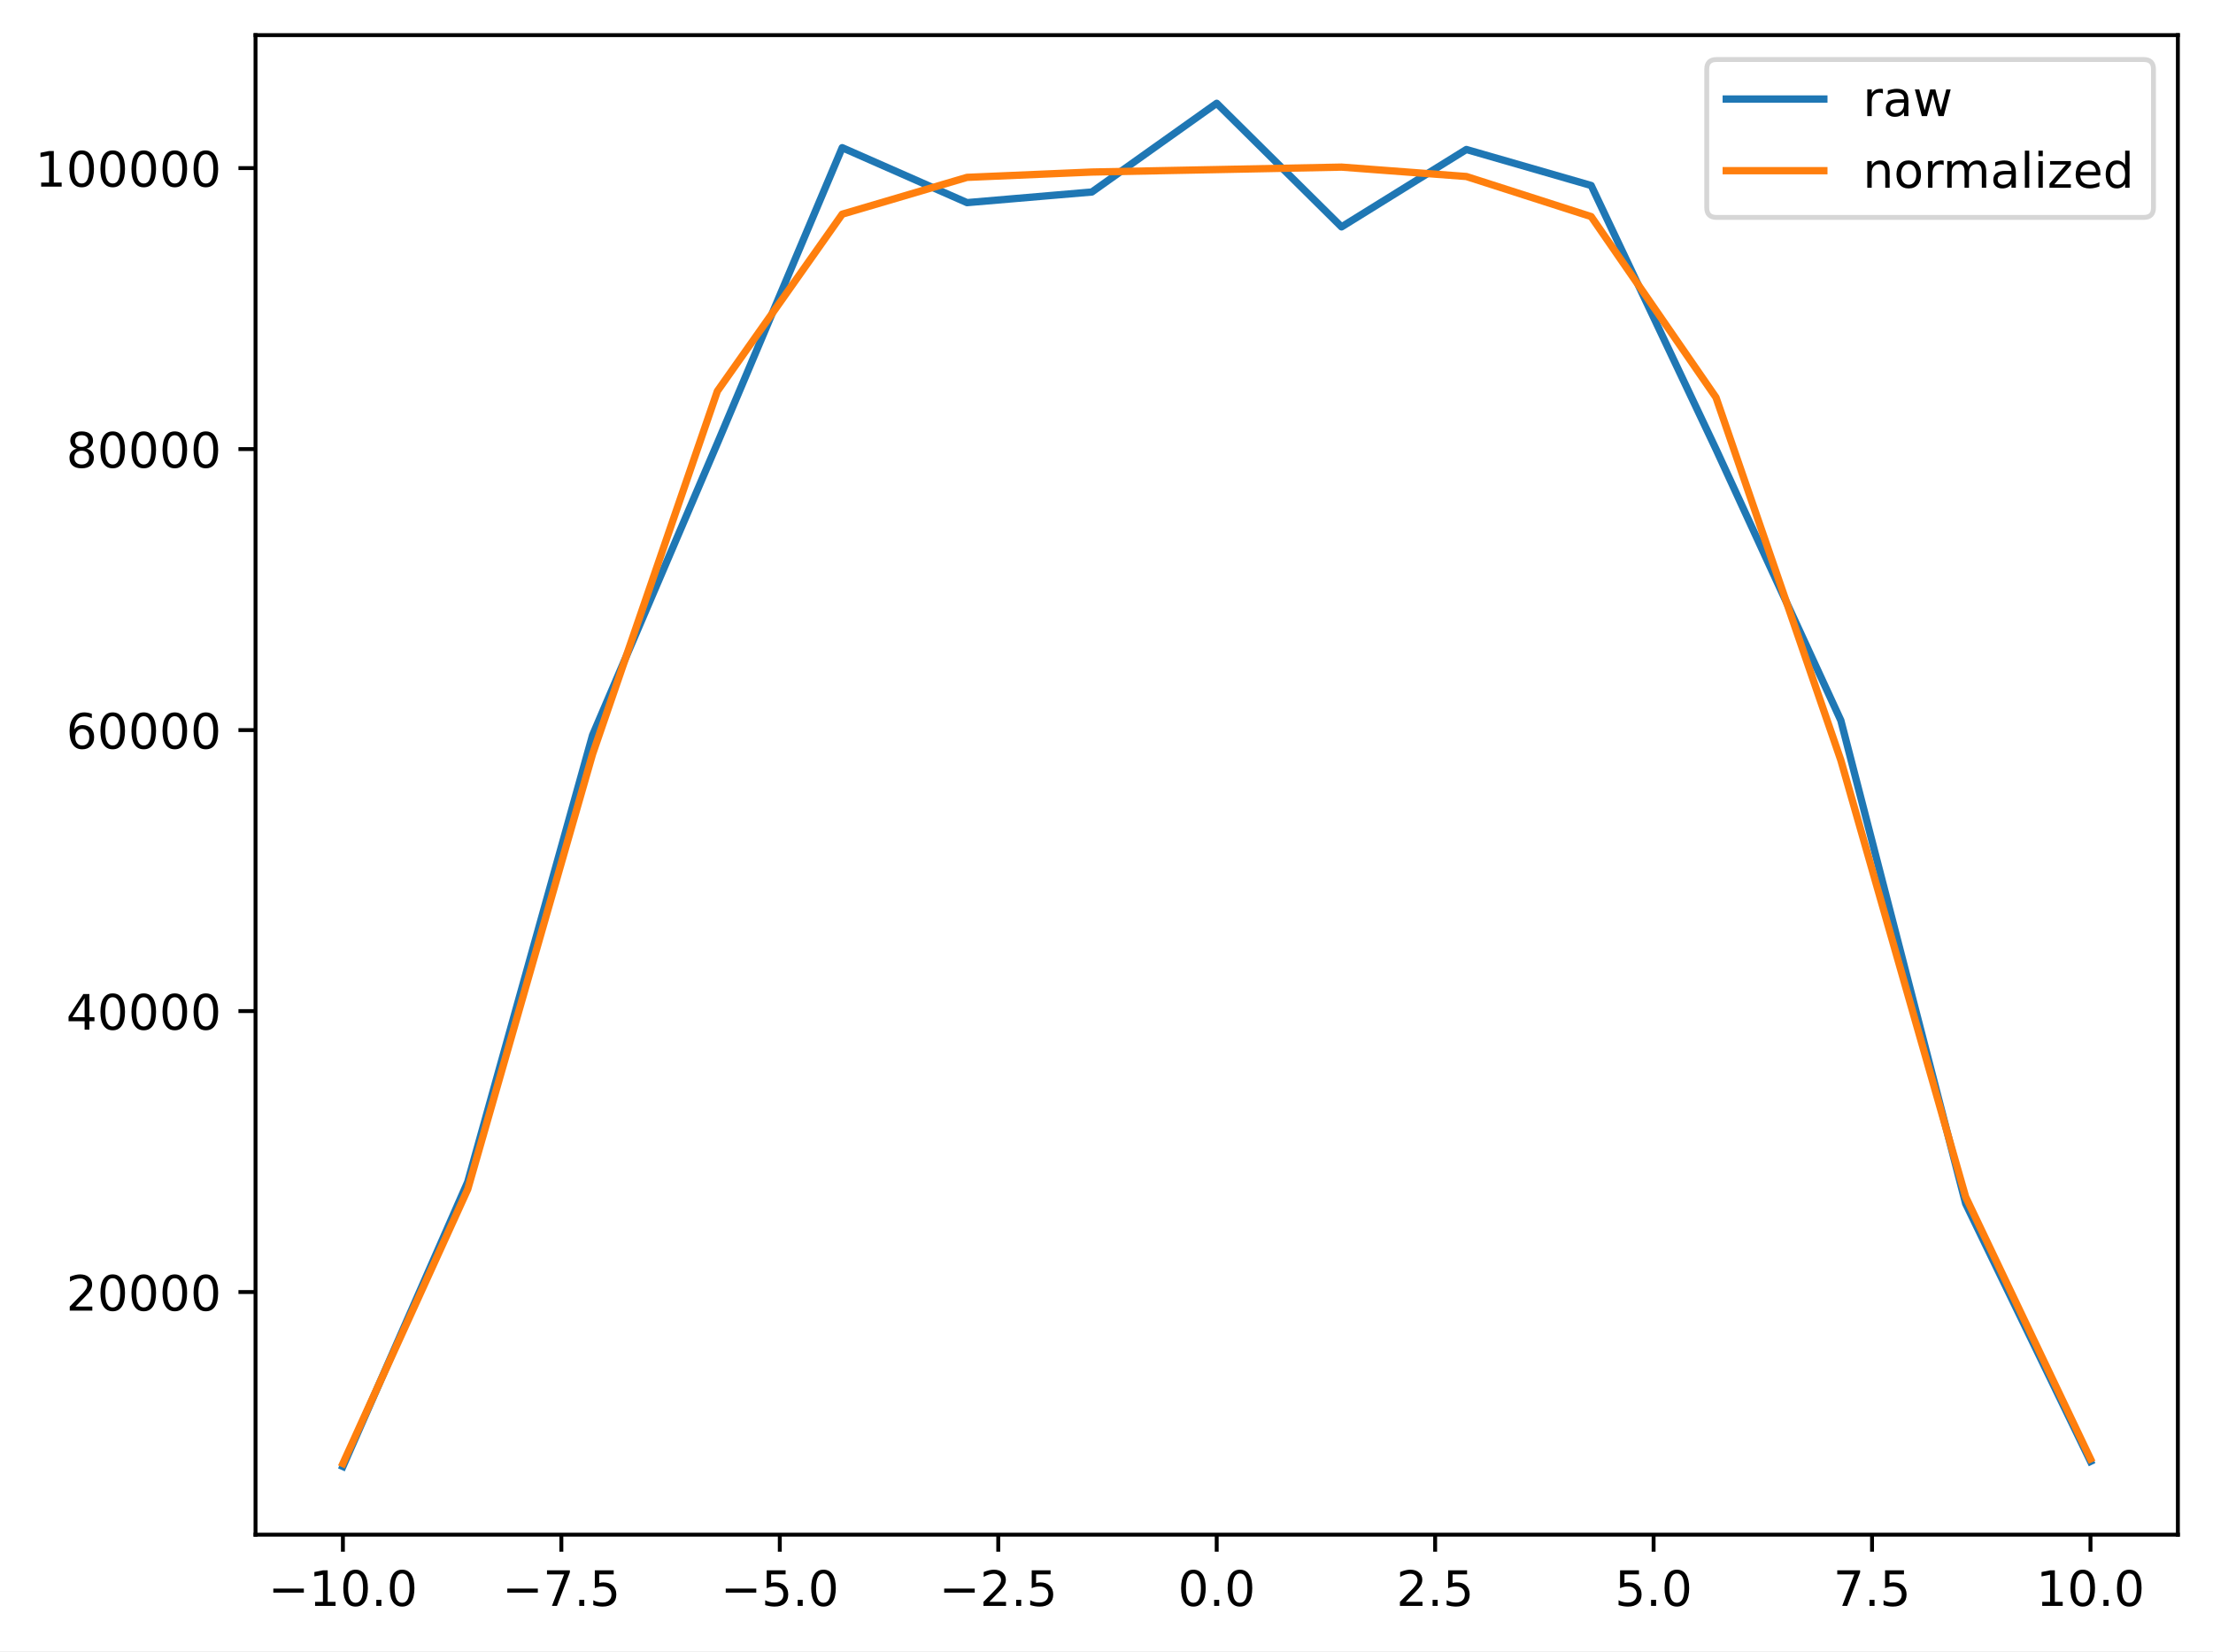
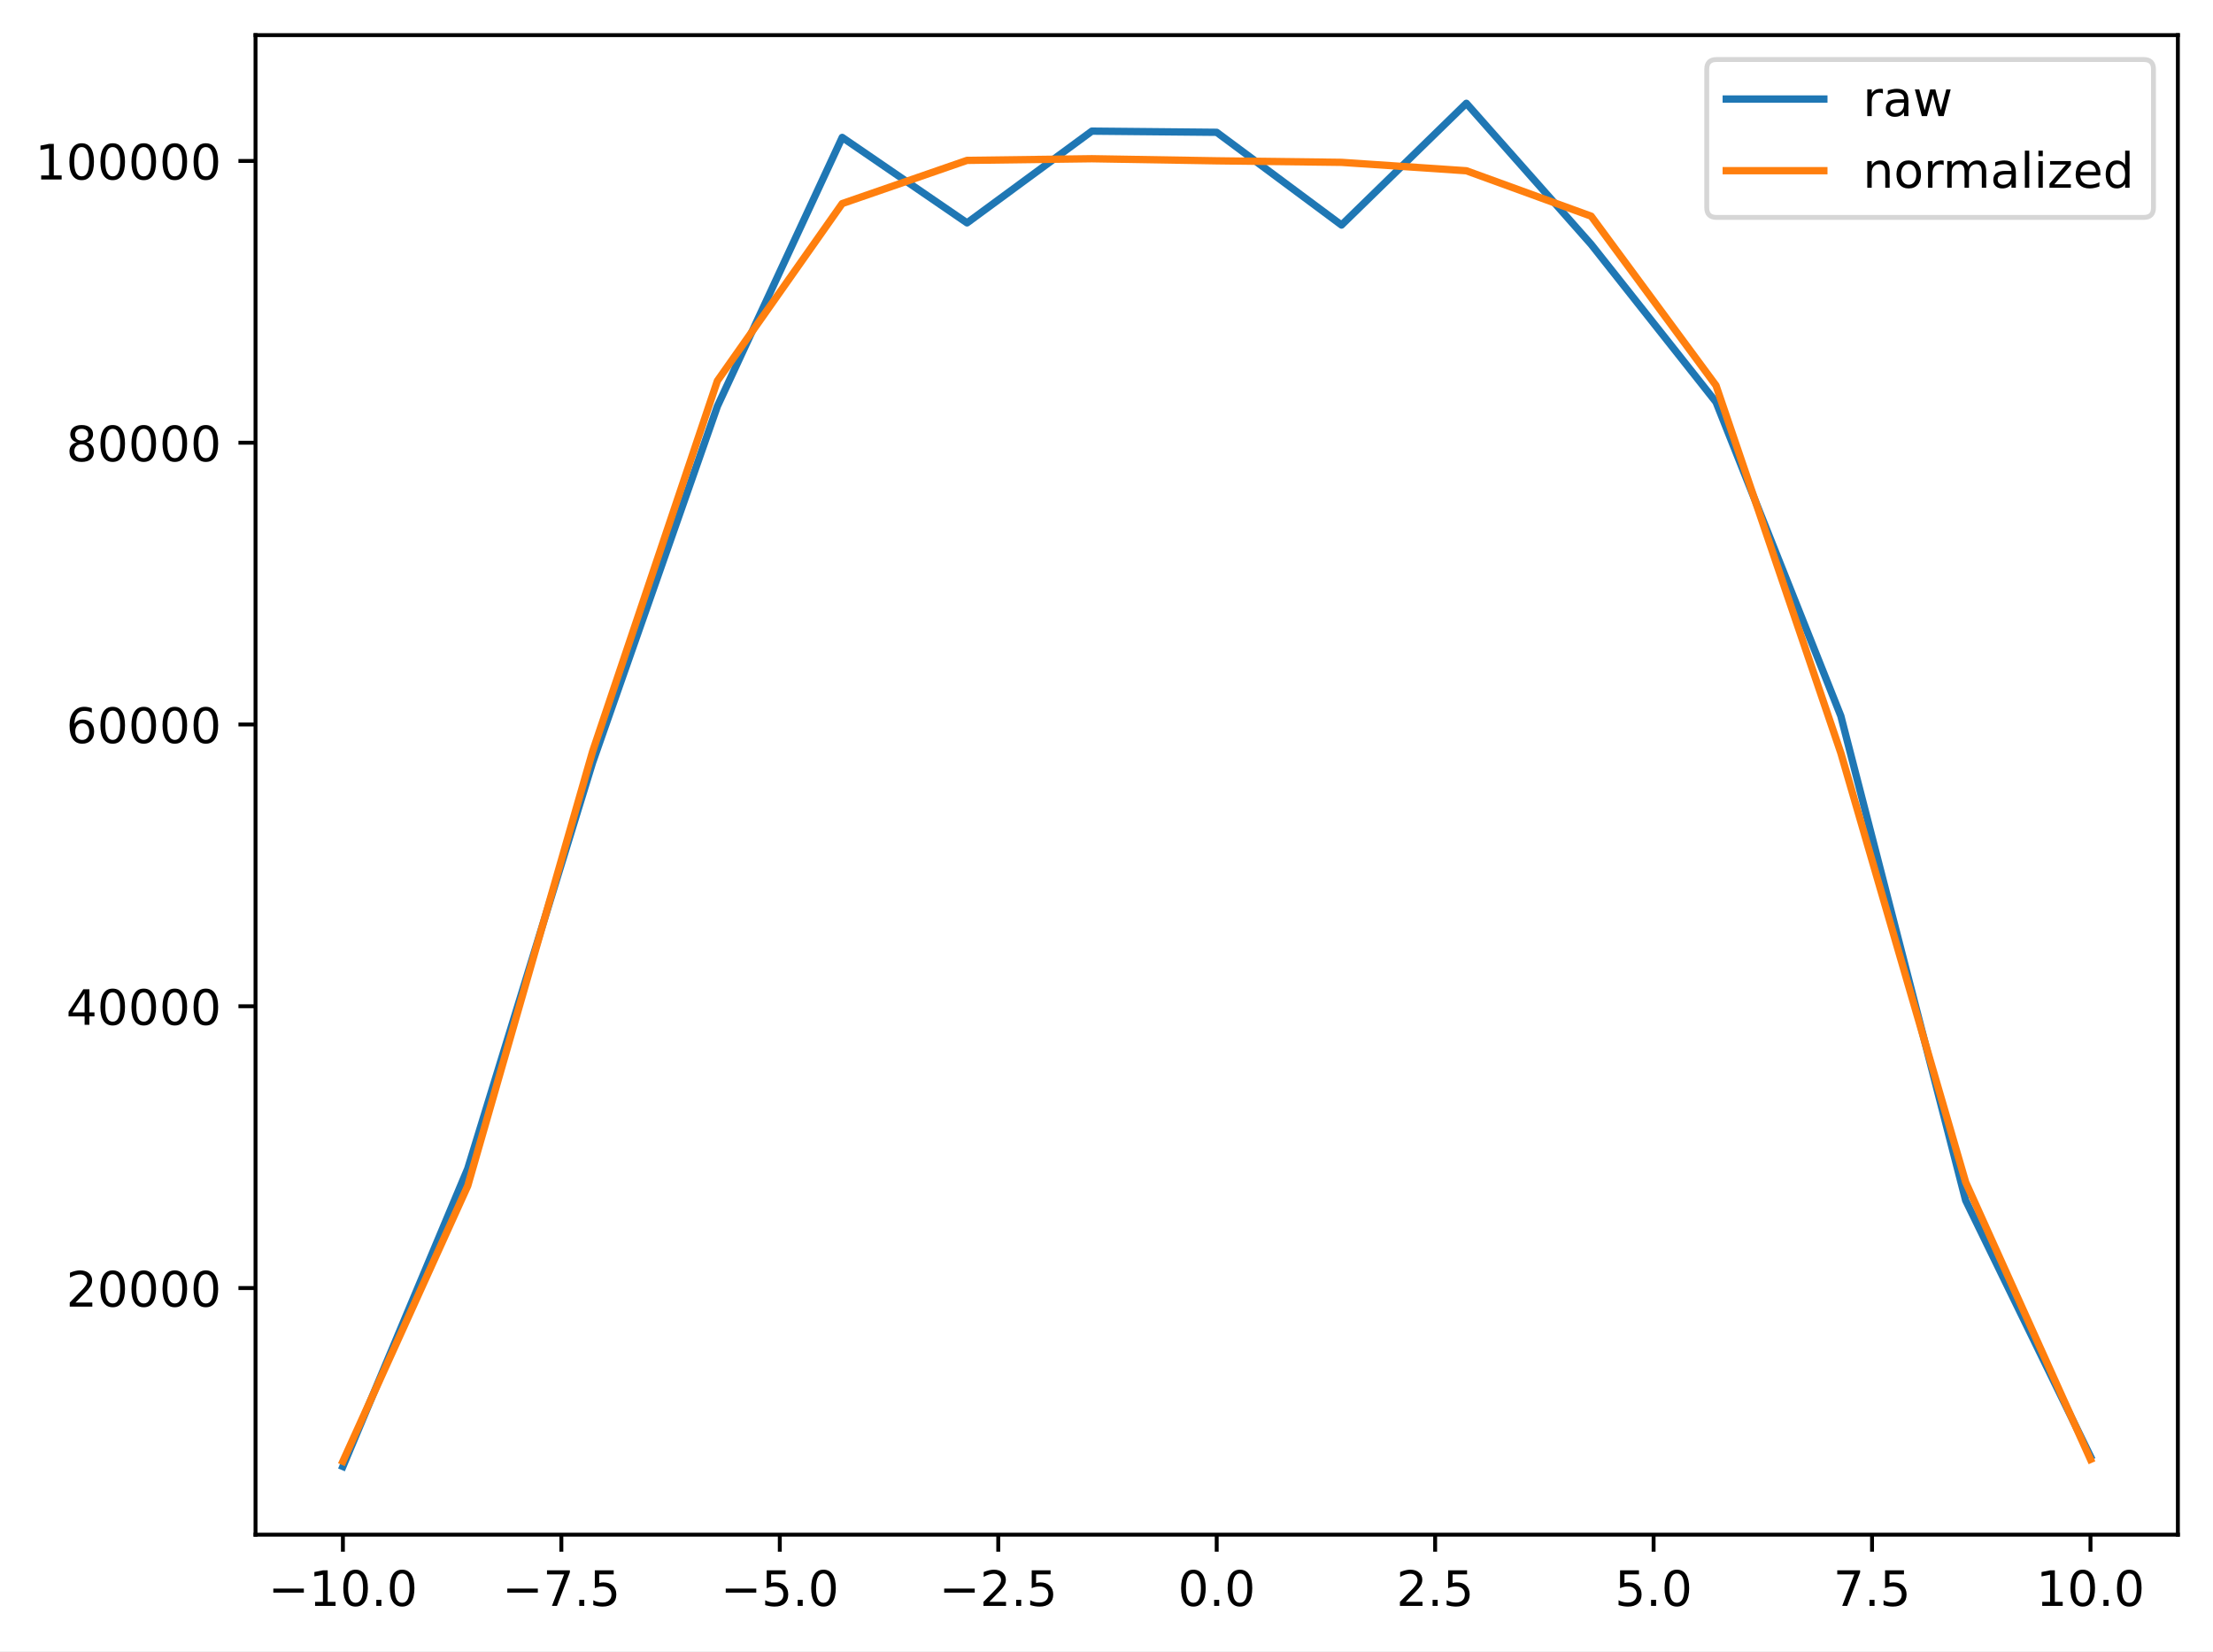
<svg xmlns="http://www.w3.org/2000/svg" xmlns:xlink="http://www.w3.org/1999/xlink" height="338.4pt" version="1.1" viewBox="0 0 453.6 338.4" width="453.6pt">
  <defs>
    <style type="text/css">
*{stroke-linecap:butt;stroke-linejoin:round;}
  </style>
  </defs>
  <g id="figure_1">
    <g id="patch_1">
      <path d="M 0 338.4  L 453.6 338.4  L 453.6 0  L 0 0  z " style="fill:#ffffff;" />
    </g>
    <g id="axes_1">
      <g id="patch_2">
        <path d="M 52.375 314.522  L 446.4 314.522  L 446.4 7.2  L 52.375 7.2  z " style="fill:#ffffff;" />
      </g>
      <g id="matplotlib.axis_1">
        <g id="xtick_1">
          <g id="line2d_1">
            <defs>
-               <path d="M 0 0  L 0 3.5  " id="ma800bfcd0d" style="stroke:#000000;stroke-width:0.8;" />
-             </defs>
-             <g>
-               <use style="stroke:#000000;stroke-width:0.8;" x="70.285" xlink:href="#ma800bfcd0d" y="314.522" />
+               <path d="M 0 0  L 0 3.5  " id="m8106ea3315" style="stroke:#000000;stroke-width:0.8;" />
+             </defs>
+             <g>
+               <use style="stroke:#000000;stroke-width:0.8;" x="70.285" xlink:href="#m8106ea3315" y="314.522" />
            </g>
          </g>
          <g id="text_1">
            <defs>
              <path d="M 10.594 35.5  L 73.188 35.5  L 73.188 27.203  L 10.594 27.203  z " id="DejaVuSans-8722" />
              <path d="M 12.406 8.297  L 28.516 8.297  L 28.516 63.922  L 10.984 60.406  L 10.984 69.391  L 28.422 72.906  L 38.281 72.906  L 38.281 8.297  L 54.391 8.297  L 54.391 0  L 12.406 0  z " id="DejaVuSans-49" />
              <path d="M 31.781 66.406  Q 24.172 66.406 20.328 58.906  Q 16.5 51.422 16.5 36.375  Q 16.5 21.391 20.328 13.891  Q 24.172 6.391 31.781 6.391  Q 39.453 6.391 43.281 13.891  Q 47.125 21.391 47.125 36.375  Q 47.125 51.422 43.281 58.906  Q 39.453 66.406 31.781 66.406  z M 31.781 74.219  Q 44.047 74.219 50.516 64.516  Q 56.984 54.828 56.984 36.375  Q 56.984 17.969 50.516 8.266  Q 44.047 -1.422 31.781 -1.422  Q 19.531 -1.422 13.062 8.266  Q 6.594 17.969 6.594 36.375  Q 6.594 54.828 13.062 64.516  Q 19.531 74.219 31.781 74.219  z " id="DejaVuSans-48" />
              <path d="M 10.688 12.406  L 21 12.406  L 21 0  L 10.688 0  z " id="DejaVuSans-46" />
            </defs>
            <g transform="translate(54.96257 329.1203)scale(0.1 -0.1)">
              <use xlink:href="#DejaVuSans-8722" />
              <use x="83.789" xlink:href="#DejaVuSans-49" />
              <use x="147.412" xlink:href="#DejaVuSans-48" />
              <use x="211.035" xlink:href="#DejaVuSans-46" />
              <use x="242.822" xlink:href="#DejaVuSans-48" />
            </g>
          </g>
        </g>
        <g id="xtick_2">
          <g id="line2d_2">
            <g>
-               <use style="stroke:#000000;stroke-width:0.8;" x="115.061" xlink:href="#ma800bfcd0d" y="314.522" />
+               <use style="stroke:#000000;stroke-width:0.8;" x="115.061" xlink:href="#m8106ea3315" y="314.522" />
            </g>
          </g>
          <g id="text_2">
            <defs>
              <path d="M 8.203 72.906  L 55.078 72.906  L 55.078 68.703  L 28.609 0  L 18.312 0  L 43.219 64.594  L 8.203 64.594  z " id="DejaVuSans-55" />
              <path d="M 10.797 72.906  L 49.516 72.906  L 49.516 64.594  L 19.828 64.594  L 19.828 46.734  Q 21.969 47.469 24.109 47.828  Q 26.266 48.188 28.422 48.188  Q 40.625 48.188 47.75 41.5  Q 54.891 34.812 54.891 23.391  Q 54.891 11.625 47.562 5.094  Q 40.234 -1.422 26.906 -1.422  Q 22.312 -1.422 17.547 -0.641  Q 12.797 0.141 7.719 1.703  L 7.719 11.625  Q 12.109 9.234 16.797 8.062  Q 21.484 6.891 26.703 6.891  Q 35.156 6.891 40.078 11.328  Q 45.016 15.766 45.016 23.391  Q 45.016 31 40.078 35.438  Q 35.156 39.891 26.703 39.891  Q 22.75 39.891 18.812 39.016  Q 14.891 38.141 10.797 36.281  z " id="DejaVuSans-53" />
            </defs>
            <g transform="translate(102.9194 329.1203)scale(0.1 -0.1)">
              <use xlink:href="#DejaVuSans-8722" />
              <use x="83.789" xlink:href="#DejaVuSans-55" />
              <use x="147.412" xlink:href="#DejaVuSans-46" />
              <use x="179.199" xlink:href="#DejaVuSans-53" />
            </g>
          </g>
        </g>
        <g id="xtick_3">
          <g id="line2d_3">
            <g>
-               <use style="stroke:#000000;stroke-width:0.8;" x="159.836" xlink:href="#ma800bfcd0d" y="314.522" />
+               <use style="stroke:#000000;stroke-width:0.8;" x="159.836" xlink:href="#m8106ea3315" y="314.522" />
            </g>
          </g>
          <g id="text_3">
            <g transform="translate(147.695 329.1203)scale(0.1 -0.1)">
              <use xlink:href="#DejaVuSans-8722" />
              <use x="83.789" xlink:href="#DejaVuSans-53" />
              <use x="147.412" xlink:href="#DejaVuSans-46" />
              <use x="179.199" xlink:href="#DejaVuSans-48" />
            </g>
          </g>
        </g>
        <g id="xtick_4">
          <g id="line2d_4">
            <g>
-               <use style="stroke:#000000;stroke-width:0.8;" x="204.612" xlink:href="#ma800bfcd0d" y="314.522" />
+               <use style="stroke:#000000;stroke-width:0.8;" x="204.612" xlink:href="#m8106ea3315" y="314.522" />
            </g>
          </g>
          <g id="text_4">
            <defs>
              <path d="M 19.188 8.297  L 53.609 8.297  L 53.609 0  L 7.328 0  L 7.328 8.297  Q 12.938 14.109 22.625 23.891  Q 32.328 33.688 34.812 36.531  Q 39.547 41.844 41.422 45.531  Q 43.312 49.219 43.312 52.781  Q 43.312 58.594 39.234 62.25  Q 35.156 65.922 28.609 65.922  Q 23.969 65.922 18.812 64.312  Q 13.672 62.703 7.812 59.422  L 7.812 69.391  Q 13.766 71.781 18.938 73  Q 24.125 74.219 28.422 74.219  Q 39.75 74.219 46.484 68.547  Q 53.219 62.891 53.219 53.422  Q 53.219 48.922 51.531 44.891  Q 49.859 40.875 45.406 35.406  Q 44.188 33.984 37.641 27.219  Q 31.109 20.453 19.188 8.297  z " id="DejaVuSans-50" />
            </defs>
            <g transform="translate(192.4705 329.1203)scale(0.1 -0.1)">
              <use xlink:href="#DejaVuSans-8722" />
              <use x="83.789" xlink:href="#DejaVuSans-50" />
              <use x="147.412" xlink:href="#DejaVuSans-46" />
              <use x="179.199" xlink:href="#DejaVuSans-53" />
            </g>
          </g>
        </g>
        <g id="xtick_5">
          <g id="line2d_5">
            <g>
-               <use style="stroke:#000000;stroke-width:0.8;" x="249.387" xlink:href="#ma800bfcd0d" y="314.522" />
+               <use style="stroke:#000000;stroke-width:0.8;" x="249.387" xlink:href="#m8106ea3315" y="314.522" />
            </g>
          </g>
          <g id="text_5">
            <g transform="translate(241.4359 329.1203)scale(0.1 -0.1)">
              <use xlink:href="#DejaVuSans-48" />
              <use x="63.623" xlink:href="#DejaVuSans-46" />
              <use x="95.41" xlink:href="#DejaVuSans-48" />
            </g>
          </g>
        </g>
        <g id="xtick_6">
          <g id="line2d_6">
            <g>
-               <use style="stroke:#000000;stroke-width:0.8;" x="294.163" xlink:href="#ma800bfcd0d" y="314.522" />
+               <use style="stroke:#000000;stroke-width:0.8;" x="294.163" xlink:href="#m8106ea3315" y="314.522" />
            </g>
          </g>
          <g id="text_6">
            <g transform="translate(286.2115 329.1203)scale(0.1 -0.1)">
              <use xlink:href="#DejaVuSans-50" />
              <use x="63.623" xlink:href="#DejaVuSans-46" />
              <use x="95.41" xlink:href="#DejaVuSans-53" />
            </g>
          </g>
        </g>
        <g id="xtick_7">
          <g id="line2d_7">
            <g>
-               <use style="stroke:#000000;stroke-width:0.8;" x="338.939" xlink:href="#ma800bfcd0d" y="314.522" />
+               <use style="stroke:#000000;stroke-width:0.8;" x="338.939" xlink:href="#m8106ea3315" y="314.522" />
            </g>
          </g>
          <g id="text_7">
            <g transform="translate(330.9871 329.1203)scale(0.1 -0.1)">
              <use xlink:href="#DejaVuSans-53" />
              <use x="63.623" xlink:href="#DejaVuSans-46" />
              <use x="95.41" xlink:href="#DejaVuSans-48" />
            </g>
          </g>
        </g>
        <g id="xtick_8">
          <g id="line2d_8">
            <g>
-               <use style="stroke:#000000;stroke-width:0.8;" x="383.714" xlink:href="#ma800bfcd0d" y="314.522" />
+               <use style="stroke:#000000;stroke-width:0.8;" x="383.714" xlink:href="#m8106ea3315" y="314.522" />
            </g>
          </g>
          <g id="text_8">
            <g transform="translate(375.7626 329.1203)scale(0.1 -0.1)">
              <use xlink:href="#DejaVuSans-55" />
              <use x="63.623" xlink:href="#DejaVuSans-46" />
              <use x="95.41" xlink:href="#DejaVuSans-53" />
            </g>
          </g>
        </g>
        <g id="xtick_9">
          <g id="line2d_9">
            <g>
-               <use style="stroke:#000000;stroke-width:0.8;" x="428.49" xlink:href="#ma800bfcd0d" y="314.522" />
+               <use style="stroke:#000000;stroke-width:0.8;" x="428.49" xlink:href="#m8106ea3315" y="314.522" />
            </g>
          </g>
          <g id="text_9">
            <g transform="translate(417.357 329.1203)scale(0.1 -0.1)">
              <use xlink:href="#DejaVuSans-49" />
              <use x="63.623" xlink:href="#DejaVuSans-48" />
              <use x="127.246" xlink:href="#DejaVuSans-46" />
              <use x="159.033" xlink:href="#DejaVuSans-48" />
            </g>
          </g>
        </g>
      </g>
      <g id="matplotlib.axis_2">
        <g id="ytick_1">
          <g id="line2d_10">
            <defs>
-               <path d="M 0 0  L -3.5 0  " id="ma5f150dfab" style="stroke:#000000;stroke-width:0.8;" />
-             </defs>
-             <g>
-               <use style="stroke:#000000;stroke-width:0.8;" x="52.375" xlink:href="#ma5f150dfab" y="264.799" />
+               <path d="M 0 0  L -3.5 0  " id="ma687a288c7" style="stroke:#000000;stroke-width:0.8;" />
+             </defs>
+             <g>
+               <use style="stroke:#000000;stroke-width:0.8;" x="52.375" xlink:href="#ma687a288c7" y="263.977" />
            </g>
          </g>
          <g id="text_10">
-             <g transform="translate(13.5625 268.5986)scale(0.1 -0.1)">
+             <g transform="translate(13.5625 267.7766)scale(0.1 -0.1)">
              <use xlink:href="#DejaVuSans-50" />
              <use x="63.623" xlink:href="#DejaVuSans-48" />
              <use x="127.246" xlink:href="#DejaVuSans-48" />
              <use x="190.869" xlink:href="#DejaVuSans-48" />
              <use x="254.492" xlink:href="#DejaVuSans-48" />
            </g>
          </g>
        </g>
        <g id="ytick_2">
          <g id="line2d_11">
            <g>
-               <use style="stroke:#000000;stroke-width:0.8;" x="52.375" xlink:href="#ma5f150dfab" y="207.212" />
+               <use style="stroke:#000000;stroke-width:0.8;" x="52.375" xlink:href="#ma687a288c7" y="206.228" />
            </g>
          </g>
          <g id="text_11">
            <defs>
              <path d="M 37.797 64.312  L 12.891 25.391  L 37.797 25.391  z M 35.203 72.906  L 47.609 72.906  L 47.609 25.391  L 58.016 25.391  L 58.016 17.188  L 47.609 17.188  L 47.609 0  L 37.797 0  L 37.797 17.188  L 4.891 17.188  L 4.891 26.703  z " id="DejaVuSans-52" />
            </defs>
-             <g transform="translate(13.5625 211.011)scale(0.1 -0.1)">
+             <g transform="translate(13.5625 210.0277)scale(0.1 -0.1)">
              <use xlink:href="#DejaVuSans-52" />
              <use x="63.623" xlink:href="#DejaVuSans-48" />
              <use x="127.246" xlink:href="#DejaVuSans-48" />
              <use x="190.869" xlink:href="#DejaVuSans-48" />
              <use x="254.492" xlink:href="#DejaVuSans-48" />
            </g>
          </g>
        </g>
        <g id="ytick_3">
          <g id="line2d_12">
            <g>
-               <use style="stroke:#000000;stroke-width:0.8;" x="52.375" xlink:href="#ma5f150dfab" y="149.624" />
+               <use style="stroke:#000000;stroke-width:0.8;" x="52.375" xlink:href="#ma687a288c7" y="148.48" />
            </g>
          </g>
          <g id="text_12">
            <defs>
              <path d="M 33.016 40.375  Q 26.375 40.375 22.484 35.828  Q 18.609 31.297 18.609 23.391  Q 18.609 15.531 22.484 10.953  Q 26.375 6.391 33.016 6.391  Q 39.656 6.391 43.531 10.953  Q 47.406 15.531 47.406 23.391  Q 47.406 31.297 43.531 35.828  Q 39.656 40.375 33.016 40.375  z M 52.594 71.297  L 52.594 62.312  Q 48.875 64.062 45.094 64.984  Q 41.312 65.922 37.594 65.922  Q 27.828 65.922 22.672 59.328  Q 17.531 52.734 16.797 39.406  Q 19.672 43.656 24.016 45.922  Q 28.375 48.188 33.594 48.188  Q 44.578 48.188 50.953 41.516  Q 57.328 34.859 57.328 23.391  Q 57.328 12.156 50.688 5.359  Q 44.047 -1.422 33.016 -1.422  Q 20.359 -1.422 13.672 8.266  Q 6.984 17.969 6.984 36.375  Q 6.984 53.656 15.188 63.938  Q 23.391 74.219 37.203 74.219  Q 40.922 74.219 44.703 73.484  Q 48.484 72.75 52.594 71.297  z " id="DejaVuSans-54" />
            </defs>
-             <g transform="translate(13.5625 153.4234)scale(0.1 -0.1)">
+             <g transform="translate(13.5625 152.2788)scale(0.1 -0.1)">
              <use xlink:href="#DejaVuSans-54" />
              <use x="63.623" xlink:href="#DejaVuSans-48" />
              <use x="127.246" xlink:href="#DejaVuSans-48" />
              <use x="190.869" xlink:href="#DejaVuSans-48" />
              <use x="254.492" xlink:href="#DejaVuSans-48" />
            </g>
          </g>
        </g>
        <g id="ytick_4">
          <g id="line2d_13">
            <g>
-               <use style="stroke:#000000;stroke-width:0.8;" x="52.375" xlink:href="#ma5f150dfab" y="92.037" />
+               <use style="stroke:#000000;stroke-width:0.8;" x="52.375" xlink:href="#ma687a288c7" y="90.731" />
            </g>
          </g>
          <g id="text_13">
            <defs>
              <path d="M 31.781 34.625  Q 24.75 34.625 20.719 30.859  Q 16.703 27.094 16.703 20.516  Q 16.703 13.922 20.719 10.156  Q 24.75 6.391 31.781 6.391  Q 38.812 6.391 42.859 10.172  Q 46.922 13.969 46.922 20.516  Q 46.922 27.094 42.891 30.859  Q 38.875 34.625 31.781 34.625  z M 21.922 38.812  Q 15.578 40.375 12.031 44.719  Q 8.5 49.078 8.5 55.328  Q 8.5 64.062 14.719 69.141  Q 20.953 74.219 31.781 74.219  Q 42.672 74.219 48.875 69.141  Q 55.078 64.062 55.078 55.328  Q 55.078 49.078 51.531 44.719  Q 48 40.375 41.703 38.812  Q 48.828 37.156 52.797 32.312  Q 56.781 27.484 56.781 20.516  Q 56.781 9.906 50.312 4.234  Q 43.844 -1.422 31.781 -1.422  Q 19.734 -1.422 13.25 4.234  Q 6.781 9.906 6.781 20.516  Q 6.781 27.484 10.781 32.312  Q 14.797 37.156 21.922 38.812  z M 18.312 54.391  Q 18.312 48.734 21.844 45.562  Q 25.391 42.391 31.781 42.391  Q 38.141 42.391 41.719 45.562  Q 45.312 48.734 45.312 54.391  Q 45.312 60.062 41.719 63.234  Q 38.141 66.406 31.781 66.406  Q 25.391 66.406 21.844 63.234  Q 18.312 60.062 18.312 54.391  z " id="DejaVuSans-56" />
            </defs>
-             <g transform="translate(13.5625 95.83574)scale(0.1 -0.1)">
+             <g transform="translate(13.5625 94.52986)scale(0.1 -0.1)">
              <use xlink:href="#DejaVuSans-56" />
              <use x="63.623" xlink:href="#DejaVuSans-48" />
              <use x="127.246" xlink:href="#DejaVuSans-48" />
              <use x="190.869" xlink:href="#DejaVuSans-48" />
              <use x="254.492" xlink:href="#DejaVuSans-48" />
            </g>
          </g>
        </g>
        <g id="ytick_5">
          <g id="line2d_14">
            <g>
-               <use style="stroke:#000000;stroke-width:0.8;" x="52.375" xlink:href="#ma5f150dfab" y="34.449" />
+               <use style="stroke:#000000;stroke-width:0.8;" x="52.375" xlink:href="#ma687a288c7" y="32.982" />
            </g>
          </g>
          <g id="text_14">
-             <g transform="translate(7.2 38.2481)scale(0.1 -0.1)">
+             <g transform="translate(7.2 36.78094)scale(0.1 -0.1)">
              <use xlink:href="#DejaVuSans-49" />
              <use x="63.623" xlink:href="#DejaVuSans-48" />
              <use x="127.246" xlink:href="#DejaVuSans-48" />
              <use x="190.869" xlink:href="#DejaVuSans-48" />
              <use x="254.492" xlink:href="#DejaVuSans-48" />
              <use x="318.115" xlink:href="#DejaVuSans-48" />
            </g>
          </g>
        </g>
      </g>
      <g id="line2d_15">
-         <path clip-path="url(#p33eec1894b)" d="M 70.285 300.553  L 95.871 242.228  L 121.457 150.672  L 147.043 90.844  L 172.629 30.265  L 198.215 41.529  L 223.801 39.35  L 249.387 21.169  L 274.974 46.499  L 300.56 30.637  L 326.146 38.014  L 351.732 92.065  L 377.318 147.643  L 402.904 246.679  L 428.49 299.507  " style="fill:none;stroke:#1f77b4;stroke-linecap:square;stroke-width:1.5;" />
+         <path clip-path="url(#p4d15fb3692)" d="M 70.285 300.553  L 95.871 239.509  L 121.457 156.299  L 147.043 83.264  L 172.629 28.16  L 198.215 45.678  L 223.801 26.875  L 249.387 27.117  L 274.974 46.122  L 300.56 21.169  L 326.146 50.084  L 351.732 82.4  L 377.318 146.738  L 402.904 246.018  L 428.49 298.491  " style="fill:none;stroke:#1f77b4;stroke-linecap:square;stroke-width:1.5;" />
      </g>
      <g id="line2d_16">
-         <path clip-path="url(#p33eec1894b)" d="M 70.285 299.945  L 95.871 243.738  L 121.457 154.553  L 147.043 80.158  L 172.629 43.895  L 198.215 36.349  L 223.801 35.258  L 249.387 34.755  L 274.974 34.248  L 300.56 36.174  L 326.146 44.389  L 351.732 81.461  L 377.318 155.793  L 402.904 245.293  L 428.49 299.002  " style="fill:none;stroke:#ff7f0e;stroke-linecap:square;stroke-width:1.5;" />
+         <path clip-path="url(#p4d15fb3692)" d="M 70.285 299.493  L 95.871 243.039  L 121.457 154.037  L 147.043 78.057  L 172.629 41.72  L 198.215 32.868  L 223.801 32.53  L 249.387 32.959  L 274.974 33.272  L 300.56 34.996  L 326.146 44.304  L 351.732 79.004  L 377.318 154.313  L 402.904 242.278  L 428.49 299.097  " style="fill:none;stroke:#ff7f0e;stroke-linecap:square;stroke-width:1.5;" />
      </g>
      <g id="patch_3">
        <path d="M 52.375 314.522  L 52.375 7.2  " style="fill:none;stroke:#000000;stroke-linecap:square;stroke-linejoin:miter;stroke-width:0.8;" />
      </g>
      <g id="patch_4">
        <path d="M 446.4 314.522  L 446.4 7.2  " style="fill:none;stroke:#000000;stroke-linecap:square;stroke-linejoin:miter;stroke-width:0.8;" />
      </g>
      <g id="patch_5">
        <path d="M 52.375 314.522  L 446.4 314.522  " style="fill:none;stroke:#000000;stroke-linecap:square;stroke-linejoin:miter;stroke-width:0.8;" />
      </g>
      <g id="patch_6">
        <path d="M 52.375 7.2  L 446.4 7.2  " style="fill:none;stroke:#000000;stroke-linecap:square;stroke-linejoin:miter;stroke-width:0.8;" />
      </g>
      <g id="legend_1">
        <g id="patch_7">
          <path d="M 351.833 44.556  L 439.4 44.556  Q 441.4 44.556 441.4 42.556  L 441.4 14.2  Q 441.4 12.2 439.4 12.2  L 351.833 12.2  Q 349.833 12.2 349.833 14.2  L 349.833 42.556  Q 349.833 44.556 351.833 44.556  z " style="fill:#ffffff;opacity:0.8;stroke:#cccccc;stroke-linejoin:miter;" />
        </g>
        <g id="line2d_17">
          <path d="M 353.833 20.298  L 373.833 20.298  " style="fill:none;stroke:#1f77b4;stroke-linecap:square;stroke-width:1.5;" />
        </g>
        <g id="line2d_18" />
        <g id="text_15">
          <defs>
            <path d="M 41.109 46.297  Q 39.594 47.172 37.812 47.578  Q 36.031 48 33.891 48  Q 26.266 48 22.188 43.047  Q 18.109 38.094 18.109 28.812  L 18.109 0  L 9.078 0  L 9.078 54.688  L 18.109 54.688  L 18.109 46.188  Q 20.953 51.172 25.484 53.578  Q 30.031 56 36.531 56  Q 37.453 56 38.578 55.875  Q 39.703 55.766 41.062 55.516  z " id="DejaVuSans-114" />
            <path d="M 34.281 27.484  Q 23.391 27.484 19.188 25  Q 14.984 22.516 14.984 16.5  Q 14.984 11.719 18.141 8.906  Q 21.297 6.109 26.703 6.109  Q 34.188 6.109 38.703 11.406  Q 43.219 16.703 43.219 25.484  L 43.219 27.484  z M 52.203 31.203  L 52.203 0  L 43.219 0  L 43.219 8.297  Q 40.141 3.328 35.547 0.953  Q 30.953 -1.422 24.312 -1.422  Q 15.922 -1.422 10.953 3.297  Q 6 8.016 6 15.922  Q 6 25.141 12.172 29.828  Q 18.359 34.516 30.609 34.516  L 43.219 34.516  L 43.219 35.406  Q 43.219 41.609 39.141 45  Q 35.062 48.391 27.688 48.391  Q 23 48.391 18.547 47.266  Q 14.109 46.141 10.016 43.891  L 10.016 52.203  Q 14.938 54.109 19.578 55.047  Q 24.219 56 28.609 56  Q 40.484 56 46.344 49.844  Q 52.203 43.703 52.203 31.203  z " id="DejaVuSans-97" />
            <path d="M 4.203 54.688  L 13.188 54.688  L 24.422 12.016  L 35.594 54.688  L 46.188 54.688  L 57.422 12.016  L 68.609 54.688  L 77.594 54.688  L 63.281 0  L 52.688 0  L 40.922 44.828  L 29.109 0  L 18.5 0  z " id="DejaVuSans-119" />
          </defs>
          <g transform="translate(381.8328 23.79844)scale(0.1 -0.1)">
            <use xlink:href="#DejaVuSans-114" />
            <use x="41.113" xlink:href="#DejaVuSans-97" />
            <use x="102.393" xlink:href="#DejaVuSans-119" />
          </g>
        </g>
        <g id="line2d_19">
          <path d="M 353.833 34.977  L 373.833 34.977  " style="fill:none;stroke:#ff7f0e;stroke-linecap:square;stroke-width:1.5;" />
        </g>
        <g id="line2d_20" />
        <g id="text_16">
          <defs>
            <path d="M 54.891 33.016  L 54.891 0  L 45.906 0  L 45.906 32.719  Q 45.906 40.484 42.875 44.328  Q 39.844 48.188 33.797 48.188  Q 26.516 48.188 22.312 43.547  Q 18.109 38.922 18.109 30.906  L 18.109 0  L 9.078 0  L 9.078 54.688  L 18.109 54.688  L 18.109 46.188  Q 21.344 51.125 25.703 53.562  Q 30.078 56 35.797 56  Q 45.219 56 50.047 50.172  Q 54.891 44.344 54.891 33.016  z " id="DejaVuSans-110" />
            <path d="M 30.609 48.391  Q 23.391 48.391 19.188 42.75  Q 14.984 37.109 14.984 27.297  Q 14.984 17.484 19.156 11.844  Q 23.344 6.203 30.609 6.203  Q 37.797 6.203 41.984 11.859  Q 46.188 17.531 46.188 27.297  Q 46.188 37.016 41.984 42.703  Q 37.797 48.391 30.609 48.391  z M 30.609 56  Q 42.328 56 49.016 48.375  Q 55.719 40.766 55.719 27.297  Q 55.719 13.875 49.016 6.219  Q 42.328 -1.422 30.609 -1.422  Q 18.844 -1.422 12.172 6.219  Q 5.516 13.875 5.516 27.297  Q 5.516 40.766 12.172 48.375  Q 18.844 56 30.609 56  z " id="DejaVuSans-111" />
            <path d="M 52 44.188  Q 55.375 50.25 60.062 53.125  Q 64.75 56 71.094 56  Q 79.641 56 84.281 50.016  Q 88.922 44.047 88.922 33.016  L 88.922 0  L 79.891 0  L 79.891 32.719  Q 79.891 40.578 77.094 44.375  Q 74.312 48.188 68.609 48.188  Q 61.625 48.188 57.562 43.547  Q 53.516 38.922 53.516 30.906  L 53.516 0  L 44.484 0  L 44.484 32.719  Q 44.484 40.625 41.703 44.406  Q 38.922 48.188 33.109 48.188  Q 26.219 48.188 22.156 43.531  Q 18.109 38.875 18.109 30.906  L 18.109 0  L 9.078 0  L 9.078 54.688  L 18.109 54.688  L 18.109 46.188  Q 21.188 51.219 25.484 53.609  Q 29.781 56 35.688 56  Q 41.656 56 45.828 52.969  Q 50 49.953 52 44.188  z " id="DejaVuSans-109" />
            <path d="M 9.422 75.984  L 18.406 75.984  L 18.406 0  L 9.422 0  z " id="DejaVuSans-108" />
            <path d="M 9.422 54.688  L 18.406 54.688  L 18.406 0  L 9.422 0  z M 9.422 75.984  L 18.406 75.984  L 18.406 64.594  L 9.422 64.594  z " id="DejaVuSans-105" />
            <path d="M 5.516 54.688  L 48.188 54.688  L 48.188 46.484  L 14.406 7.172  L 48.188 7.172  L 48.188 0  L 4.297 0  L 4.297 8.203  L 38.094 47.516  L 5.516 47.516  z " id="DejaVuSans-122" />
            <path d="M 56.203 29.594  L 56.203 25.203  L 14.891 25.203  Q 15.484 15.922 20.484 11.062  Q 25.484 6.203 34.422 6.203  Q 39.594 6.203 44.453 7.469  Q 49.312 8.734 54.109 11.281  L 54.109 2.781  Q 49.266 0.734 44.188 -0.344  Q 39.109 -1.422 33.891 -1.422  Q 20.797 -1.422 13.156 6.188  Q 5.516 13.812 5.516 26.812  Q 5.516 40.234 12.766 48.109  Q 20.016 56 32.328 56  Q 43.359 56 49.781 48.891  Q 56.203 41.797 56.203 29.594  z M 47.219 32.234  Q 47.125 39.594 43.094 43.984  Q 39.062 48.391 32.422 48.391  Q 24.906 48.391 20.391 44.141  Q 15.875 39.891 15.188 32.172  z " id="DejaVuSans-101" />
            <path d="M 45.406 46.391  L 45.406 75.984  L 54.391 75.984  L 54.391 0  L 45.406 0  L 45.406 8.203  Q 42.578 3.328 38.25 0.953  Q 33.938 -1.422 27.875 -1.422  Q 17.969 -1.422 11.734 6.484  Q 5.516 14.406 5.516 27.297  Q 5.516 40.188 11.734 48.094  Q 17.969 56 27.875 56  Q 33.938 56 38.25 53.625  Q 42.578 51.266 45.406 46.391  z M 14.797 27.297  Q 14.797 17.391 18.875 11.75  Q 22.953 6.109 30.078 6.109  Q 37.203 6.109 41.297 11.75  Q 45.406 17.391 45.406 27.297  Q 45.406 37.203 41.297 42.844  Q 37.203 48.484 30.078 48.484  Q 22.953 48.484 18.875 42.844  Q 14.797 37.203 14.797 27.297  z " id="DejaVuSans-100" />
          </defs>
          <g transform="translate(381.8328 38.47656)scale(0.1 -0.1)">
            <use xlink:href="#DejaVuSans-110" />
            <use x="63.379" xlink:href="#DejaVuSans-111" />
            <use x="124.561" xlink:href="#DejaVuSans-114" />
            <use x="163.924" xlink:href="#DejaVuSans-109" />
            <use x="261.336" xlink:href="#DejaVuSans-97" />
            <use x="322.615" xlink:href="#DejaVuSans-108" />
            <use x="350.398" xlink:href="#DejaVuSans-105" />
            <use x="378.182" xlink:href="#DejaVuSans-122" />
            <use x="430.672" xlink:href="#DejaVuSans-101" />
            <use x="492.195" xlink:href="#DejaVuSans-100" />
          </g>
        </g>
      </g>
    </g>
  </g>
  <defs>
-     <clipPath id="p33eec1894b">
+     <clipPath id="p4d15fb3692">
      <rect height="307.322" width="394.025" x="52.375" y="7.2" />
    </clipPath>
  </defs>
</svg>
